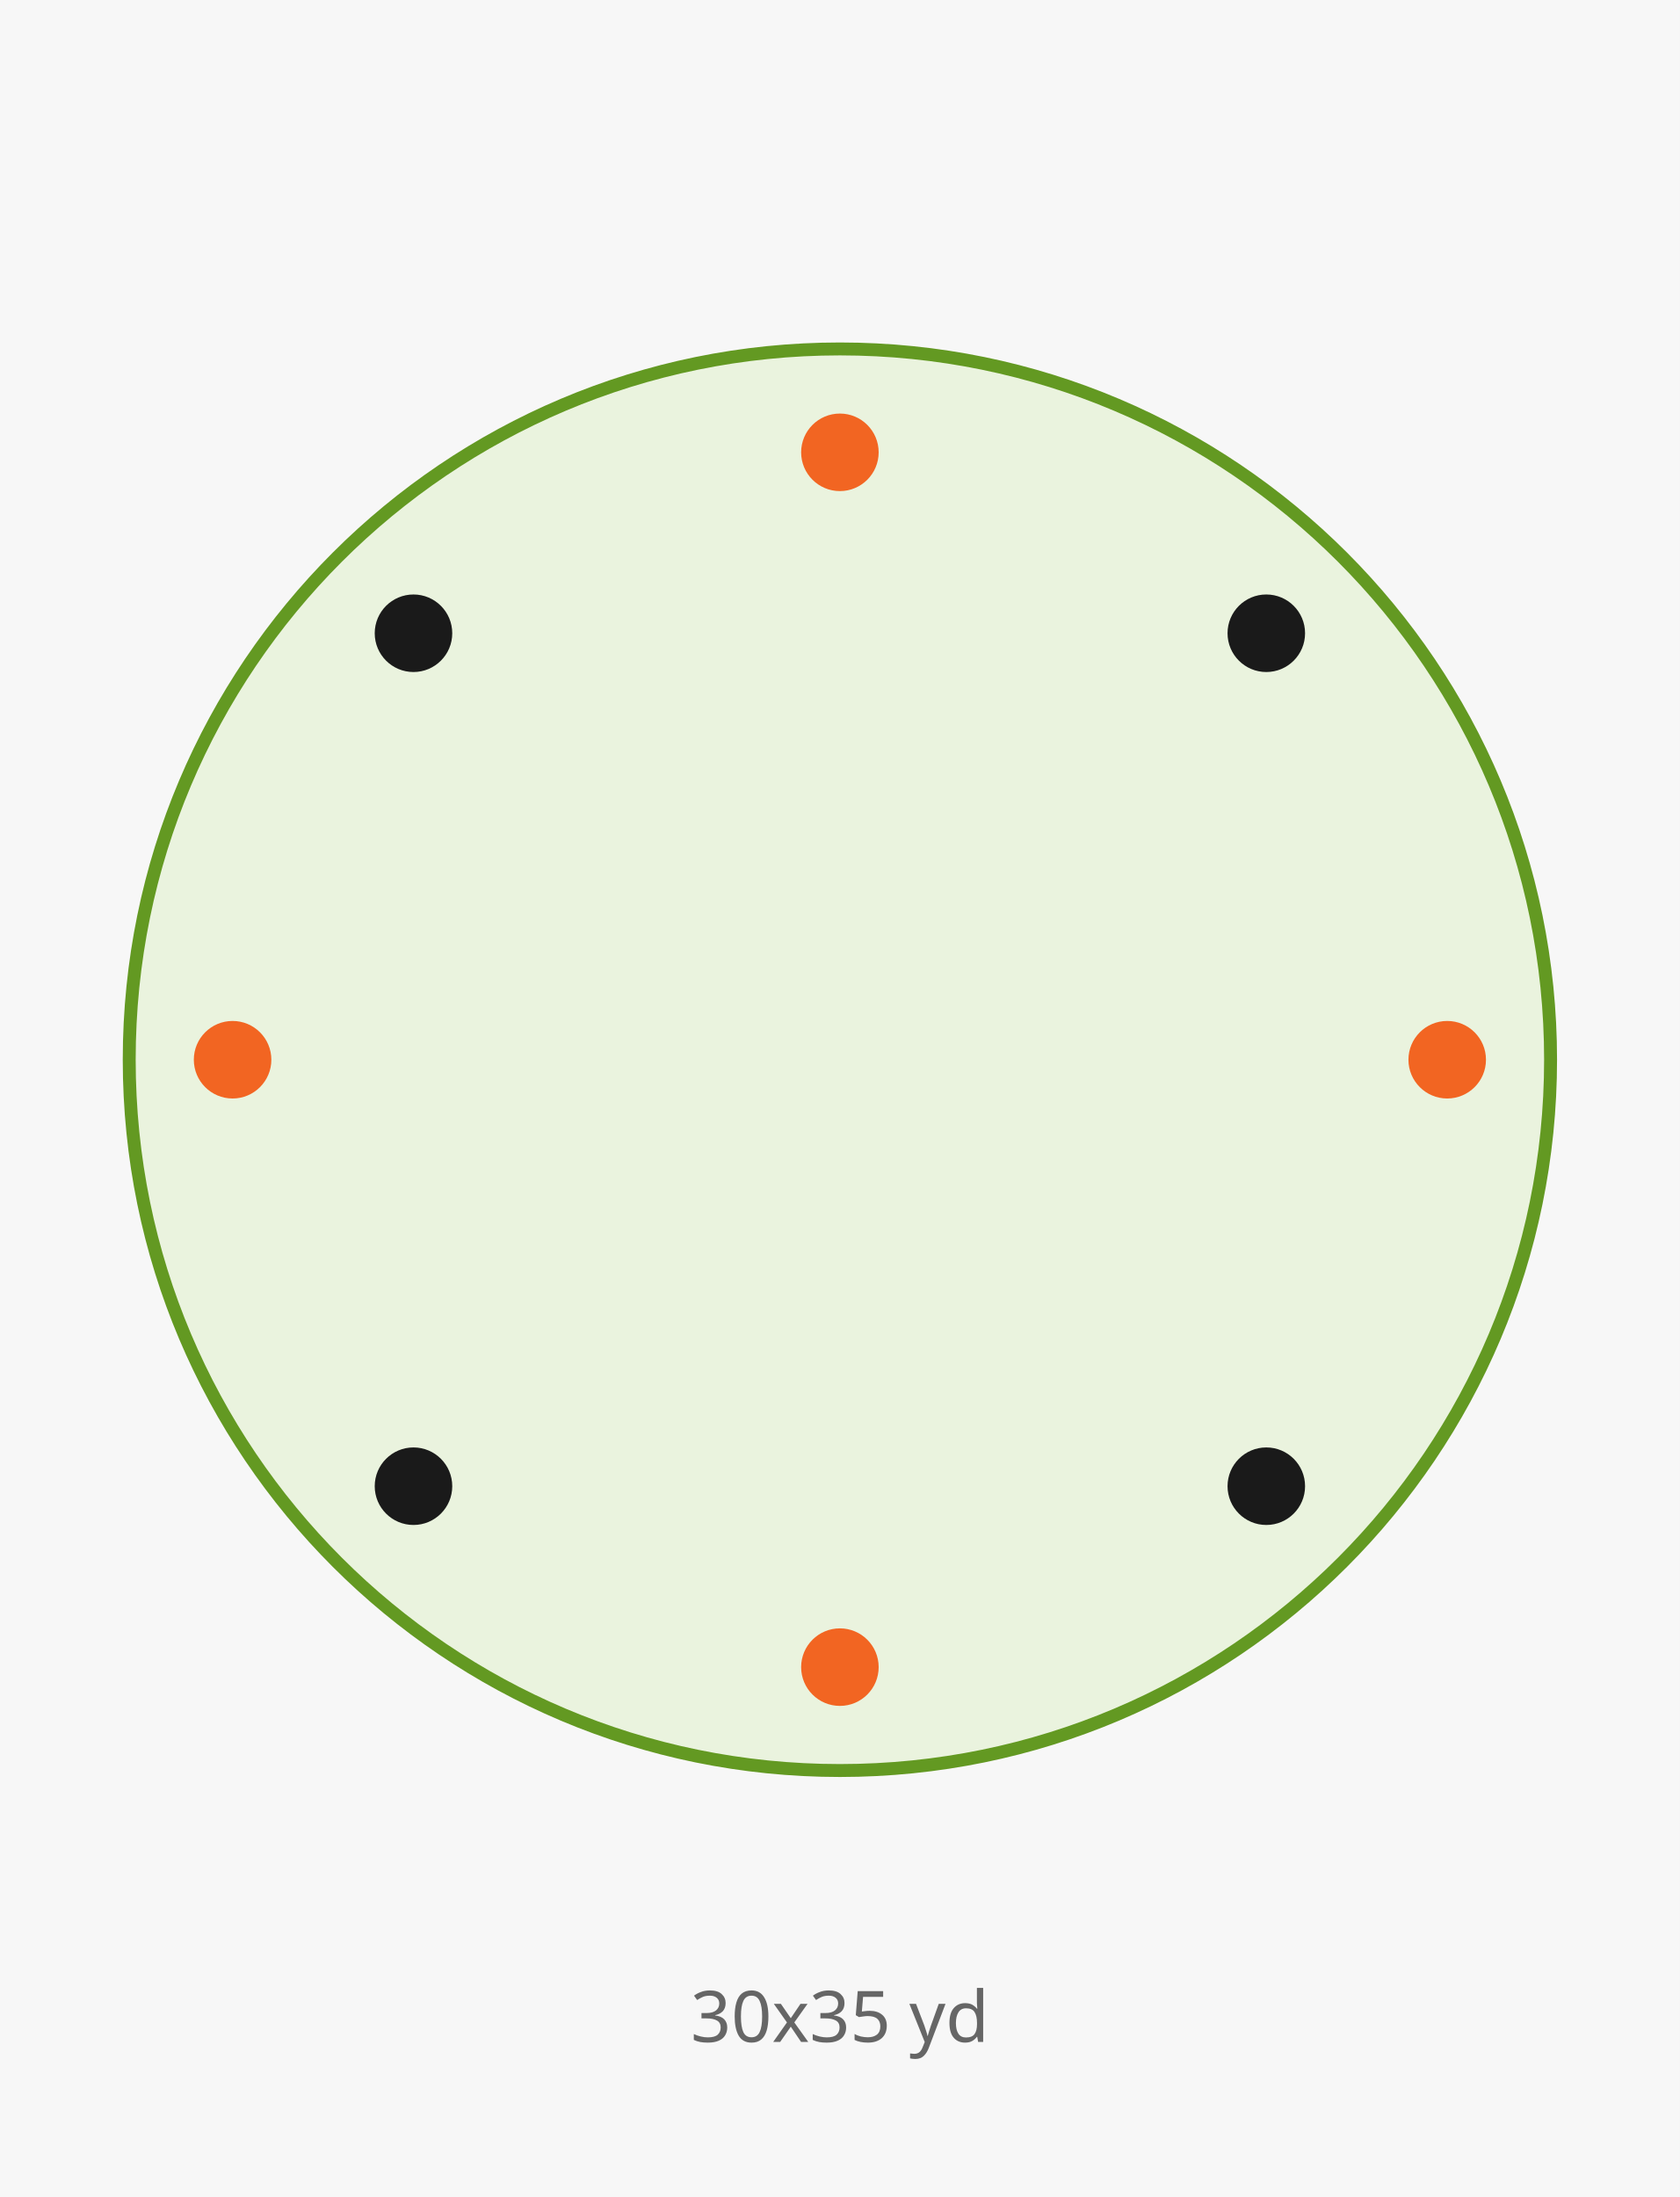
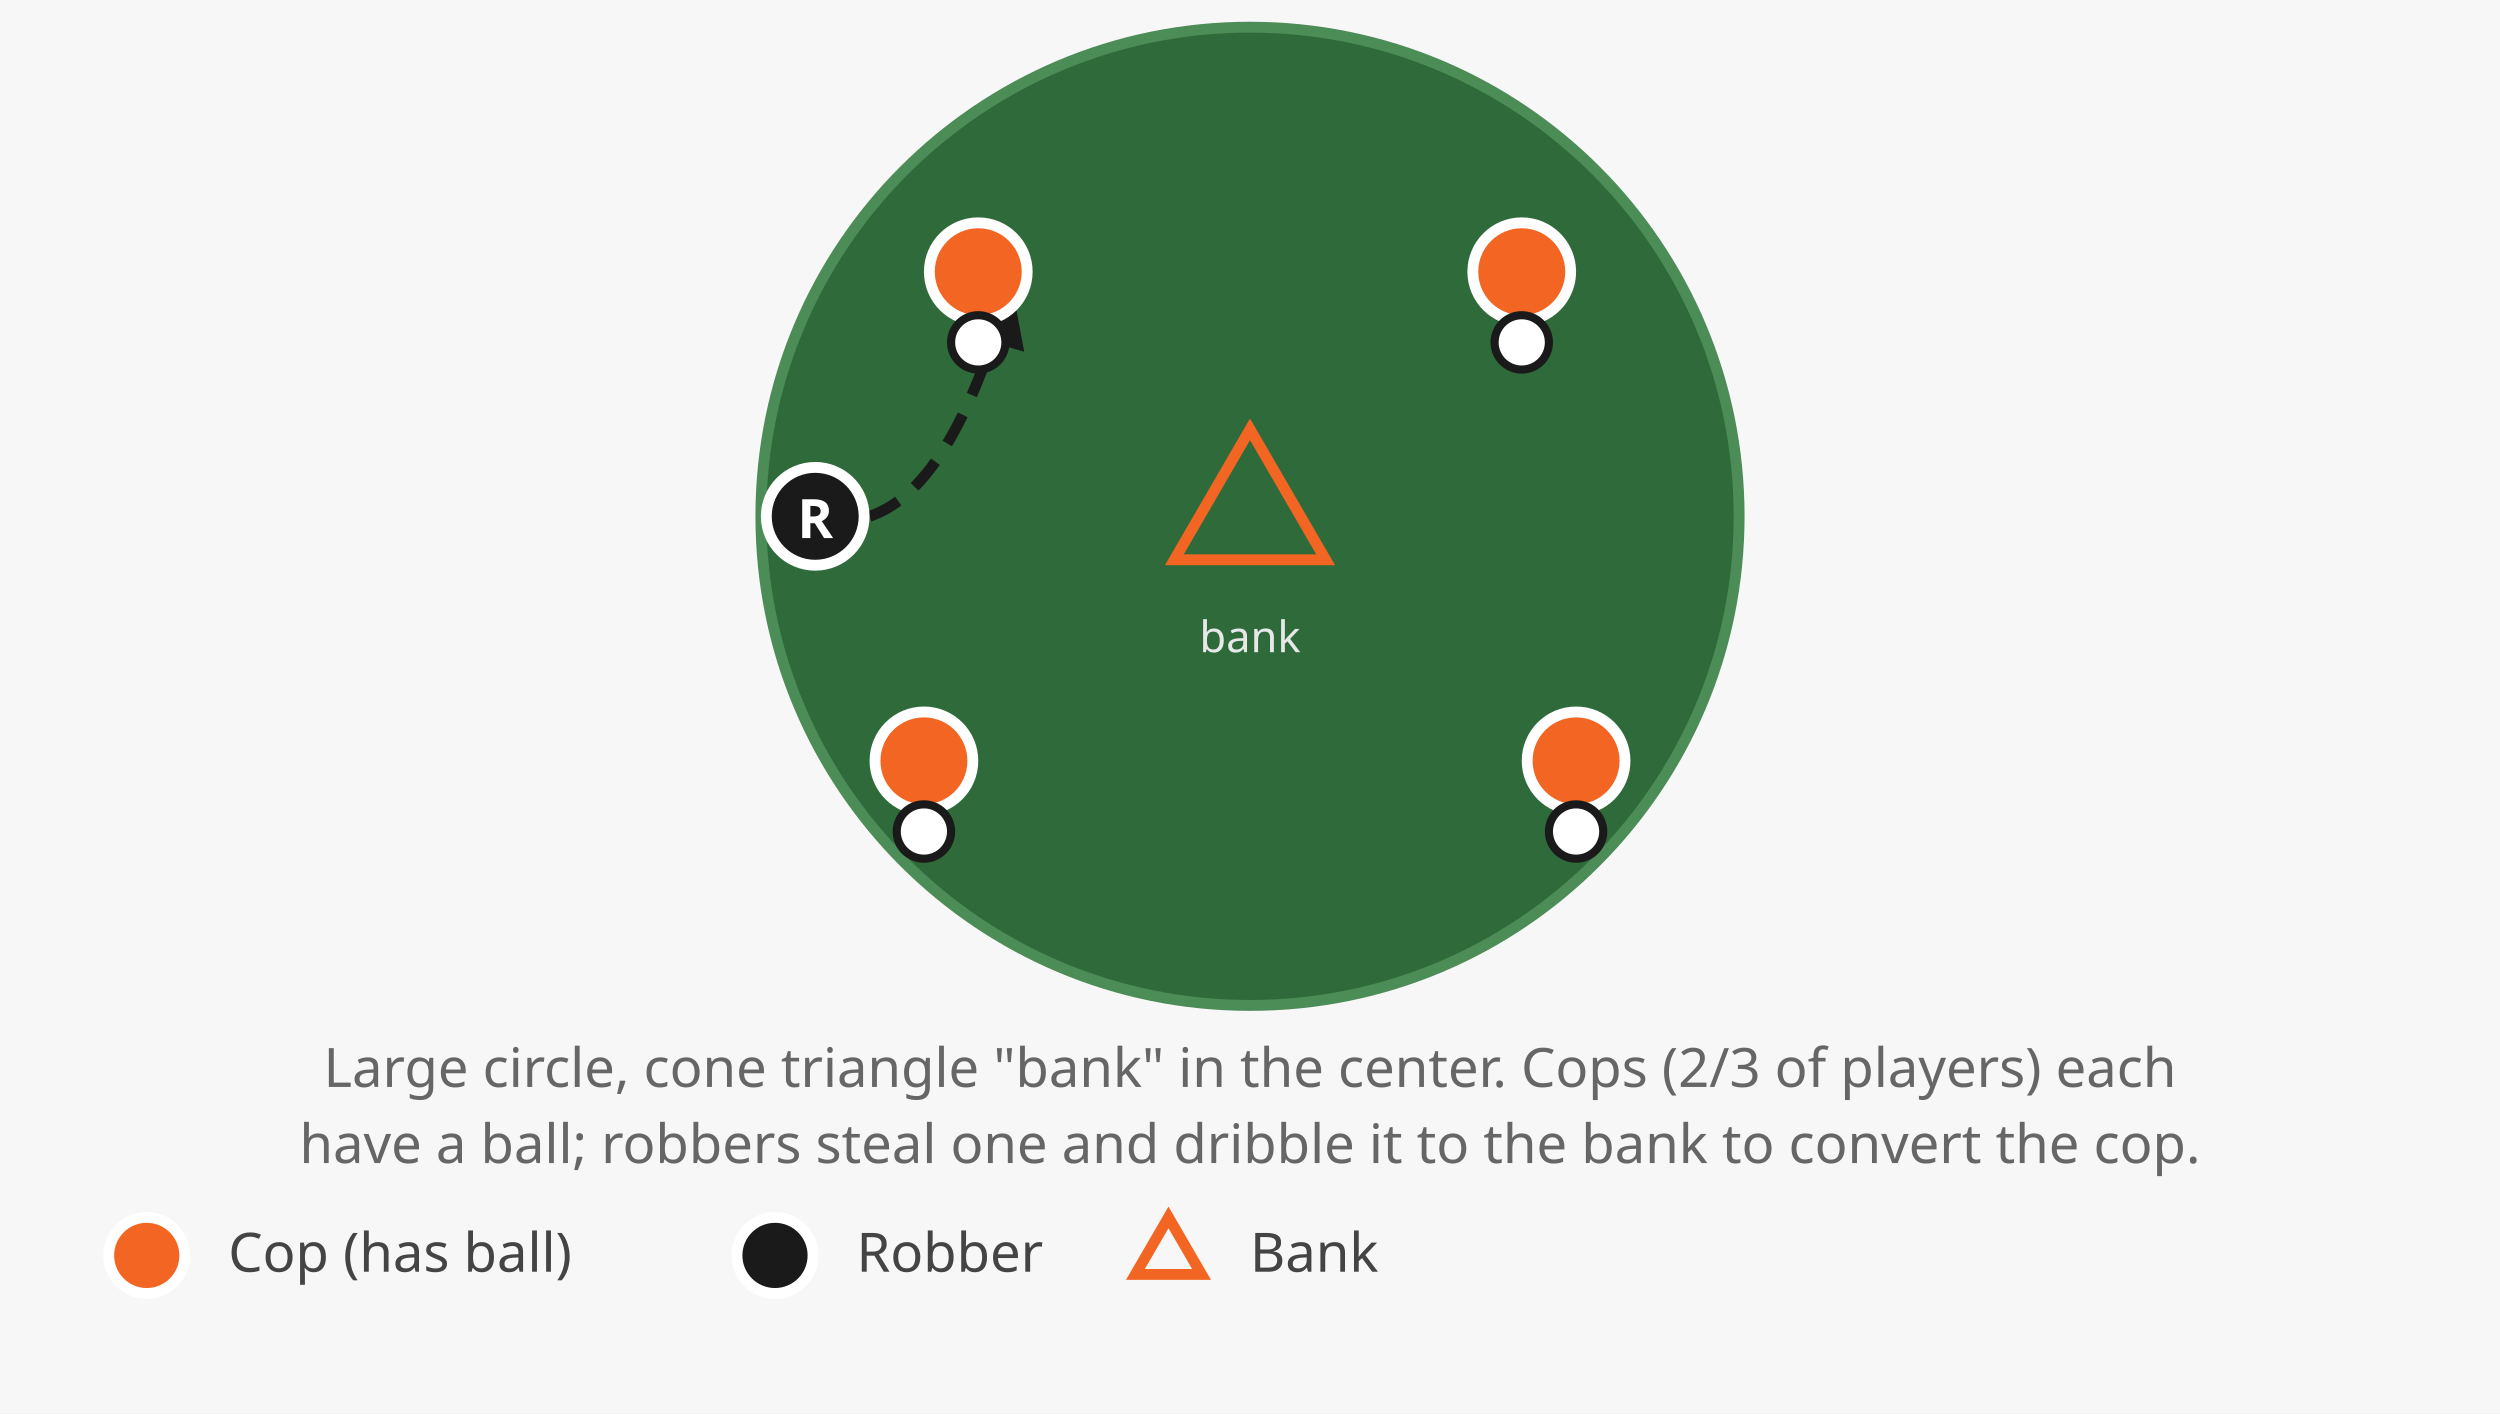
- <svg xmlns="http://www.w3.org/2000/svg" viewBox="0 0 260 340" role="img">
-   <rect width="260" height="340" fill="#F7F7F7" />
-   <circle cx="130.0" cy="164.0" r="110.0" fill="#EAF3DE" stroke="#639922" stroke-width="2" />
-   <circle cx="224" cy="164" r="6" fill="#F26522" />
-   <circle cx="196" cy="230" r="6" fill="#1A1A1A" />
-   <circle cx="130" cy="258" r="6" fill="#F26522" />
-   <circle cx="64" cy="230" r="6" fill="#1A1A1A" />
-   <circle cx="36" cy="164" r="6" fill="#F26522" />
-   <circle cx="64" cy="98" r="6" fill="#1A1A1A" />
-   <circle cx="130" cy="70" r="6" fill="#F26522" />
-   <circle cx="196" cy="98" r="6" fill="#1A1A1A" />
-   <text x="130.0" y="316" text-anchor="middle" font-size="11" fill="#666" font-family="sans-serif">30x35 yd</text>
+ <svg xmlns="http://www.w3.org/2000/svg" viewBox="0 0 460 260" role="img">
+   <rect width="460" height="260" fill="#F7F7F7" />
+   <defs>
+     <marker id="darr" viewBox="0 0 10 10" refX="7" refY="5" markerWidth="6" markerHeight="6" orient="auto">
+       <path d="M0,0 L10,5 L0,10 Z" fill="#1A1A1A" />
+     </marker>
+     <marker id="darrw" viewBox="0 0 10 10" refX="7" refY="5" markerWidth="6" markerHeight="6" orient="auto">
+       <path d="M0,0 L10,5 L0,10 Z" fill="#FFFFFF" />
+     </marker>
+     <marker id="sarr" viewBox="0 0 10 10" refX="7" refY="5" markerWidth="6" markerHeight="6" orient="auto">
+       <path d="M0,0 L10,5 L0,10 Z" fill="#F26522" />
+     </marker>
+   </defs>
+   <circle cx="230" cy="95" r="90" fill="#2F6B3A" stroke="#4C8C57" stroke-width="2" />
+   <polygon points="230,79 216.08,103 243.92,103" fill="none" stroke="#F26522" stroke-width="2" />
+   <text x="230" y="120" text-anchor="middle" font-size="8" fill="#e8e8e8" font-family="sans-serif">bank</text>
+   <path d="M160,95 Q175,90 185,55" fill="none" stroke="#1A1A1A" stroke-width="2" stroke-dasharray="6 4" marker-end="url(#darr)" />
+   <circle cx="180" cy="50" r="9" fill="#F26522" stroke="#FFFFFF" stroke-width="2" />
+   <text x="180" y="54" text-anchor="middle" font-size="10" font-weight="700" fill="#FFFFFF" font-family="sans-serif" />
+   <circle cx="180" cy="63" r="5" fill="#FFFFFF" stroke="#1A1A1A" stroke-width="1.5" />
+   <circle cx="280" cy="50" r="9" fill="#F26522" stroke="#FFFFFF" stroke-width="2" />
+   <text x="280" y="54" text-anchor="middle" font-size="10" font-weight="700" fill="#FFFFFF" font-family="sans-serif" />
+   <circle cx="280" cy="63" r="5" fill="#FFFFFF" stroke="#1A1A1A" stroke-width="1.5" />
+   <circle cx="170" cy="140" r="9" fill="#F26522" stroke="#FFFFFF" stroke-width="2" />
+   <text x="170" y="144" text-anchor="middle" font-size="10" font-weight="700" fill="#FFFFFF" font-family="sans-serif" />
+   <circle cx="170" cy="153" r="5" fill="#FFFFFF" stroke="#1A1A1A" stroke-width="1.5" />
+   <circle cx="290" cy="140" r="9" fill="#F26522" stroke="#FFFFFF" stroke-width="2" />
+   <text x="290" y="144" text-anchor="middle" font-size="10" font-weight="700" fill="#FFFFFF" font-family="sans-serif" />
+   <circle cx="290" cy="153" r="5" fill="#FFFFFF" stroke="#1A1A1A" stroke-width="1.5" />
+   <circle cx="150" cy="95" r="9" fill="#1A1A1A" stroke="#FFFFFF" stroke-width="2" />
+   <text x="150" y="99" text-anchor="middle" font-size="10" font-weight="700" fill="#FFFFFF" font-family="sans-serif">R</text>
+   <text x="230" y="200" text-anchor="middle" font-size="10" fill="#666" font-family="sans-serif">Large circle, cone triangle "bank" in the center. Cops (2/3 of players) each</text>
+   <text x="230" y="214" text-anchor="middle" font-size="10" fill="#666" font-family="sans-serif">have a ball; robbers steal one and dribble it to the bank to convert the cop.</text>
+   <g font-family="sans-serif" font-size="10" fill="#444">
+     <circle cx="27" cy="231" r="7" fill="#F26522" stroke="#FFFFFF" stroke-width="2" />
+     <text x="42" y="234">Cop (has ball)</text>
+     <circle cx="142.6" cy="231" r="7" fill="#1A1A1A" stroke="#FFFFFF" stroke-width="2" />
+     <text x="157.6" y="234">Robber</text>
+     <polygon points="215,224 208.91,234.5 221.09,234.5" fill="none" stroke="#F26522" stroke-width="2" />
+     <text x="230" y="234">Bank</text>
+   </g>
</svg>
